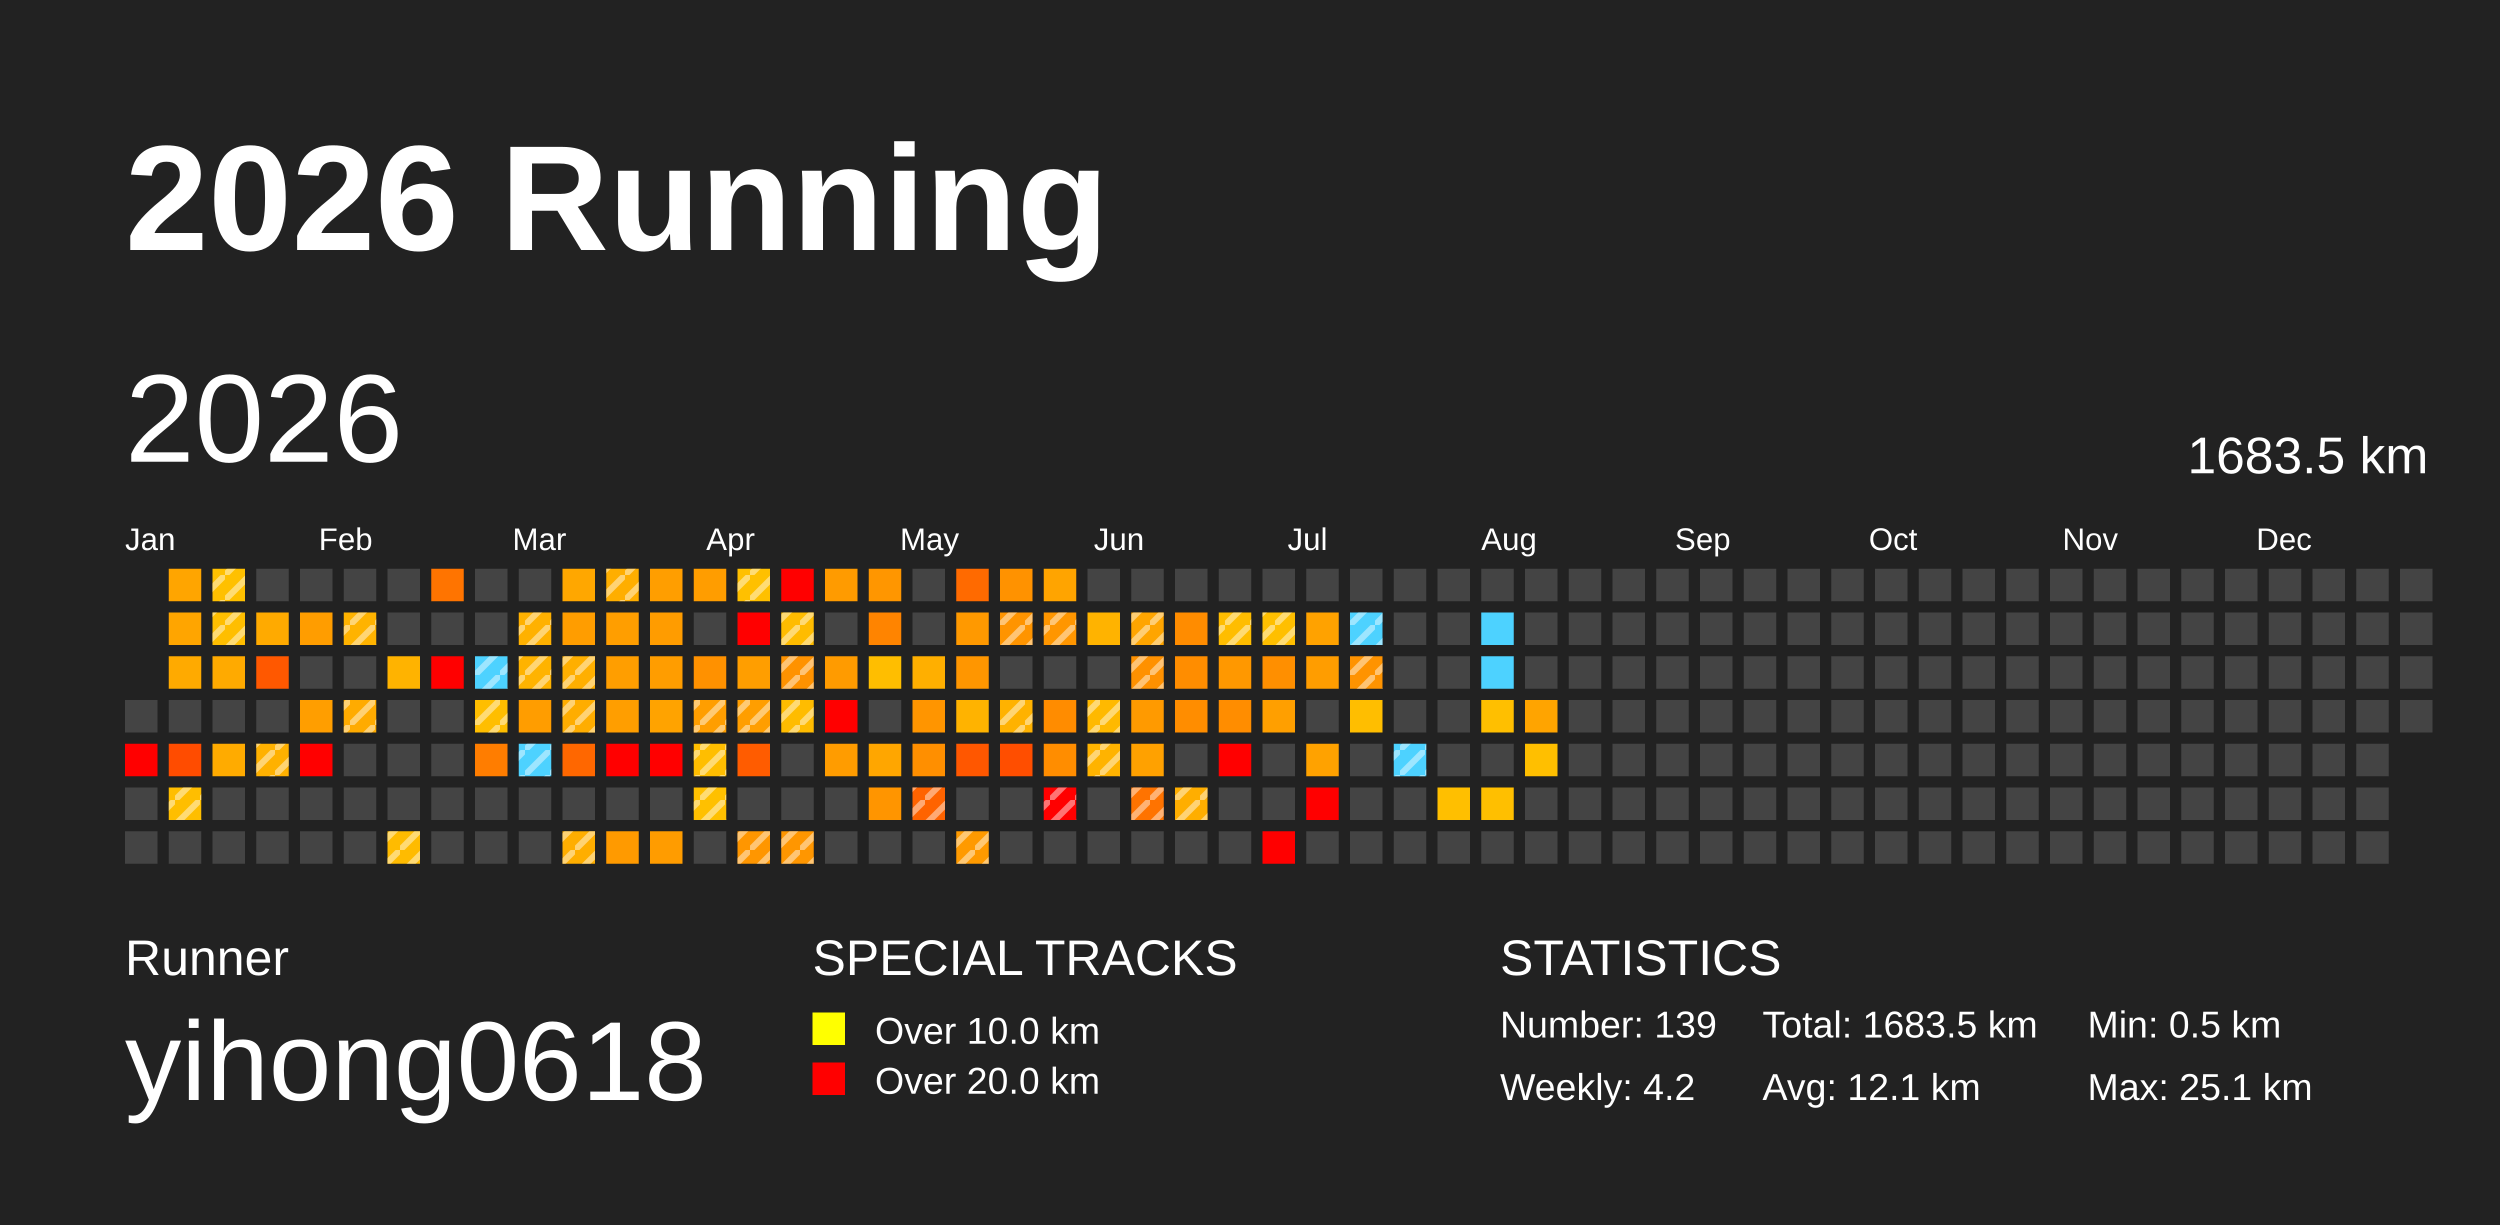
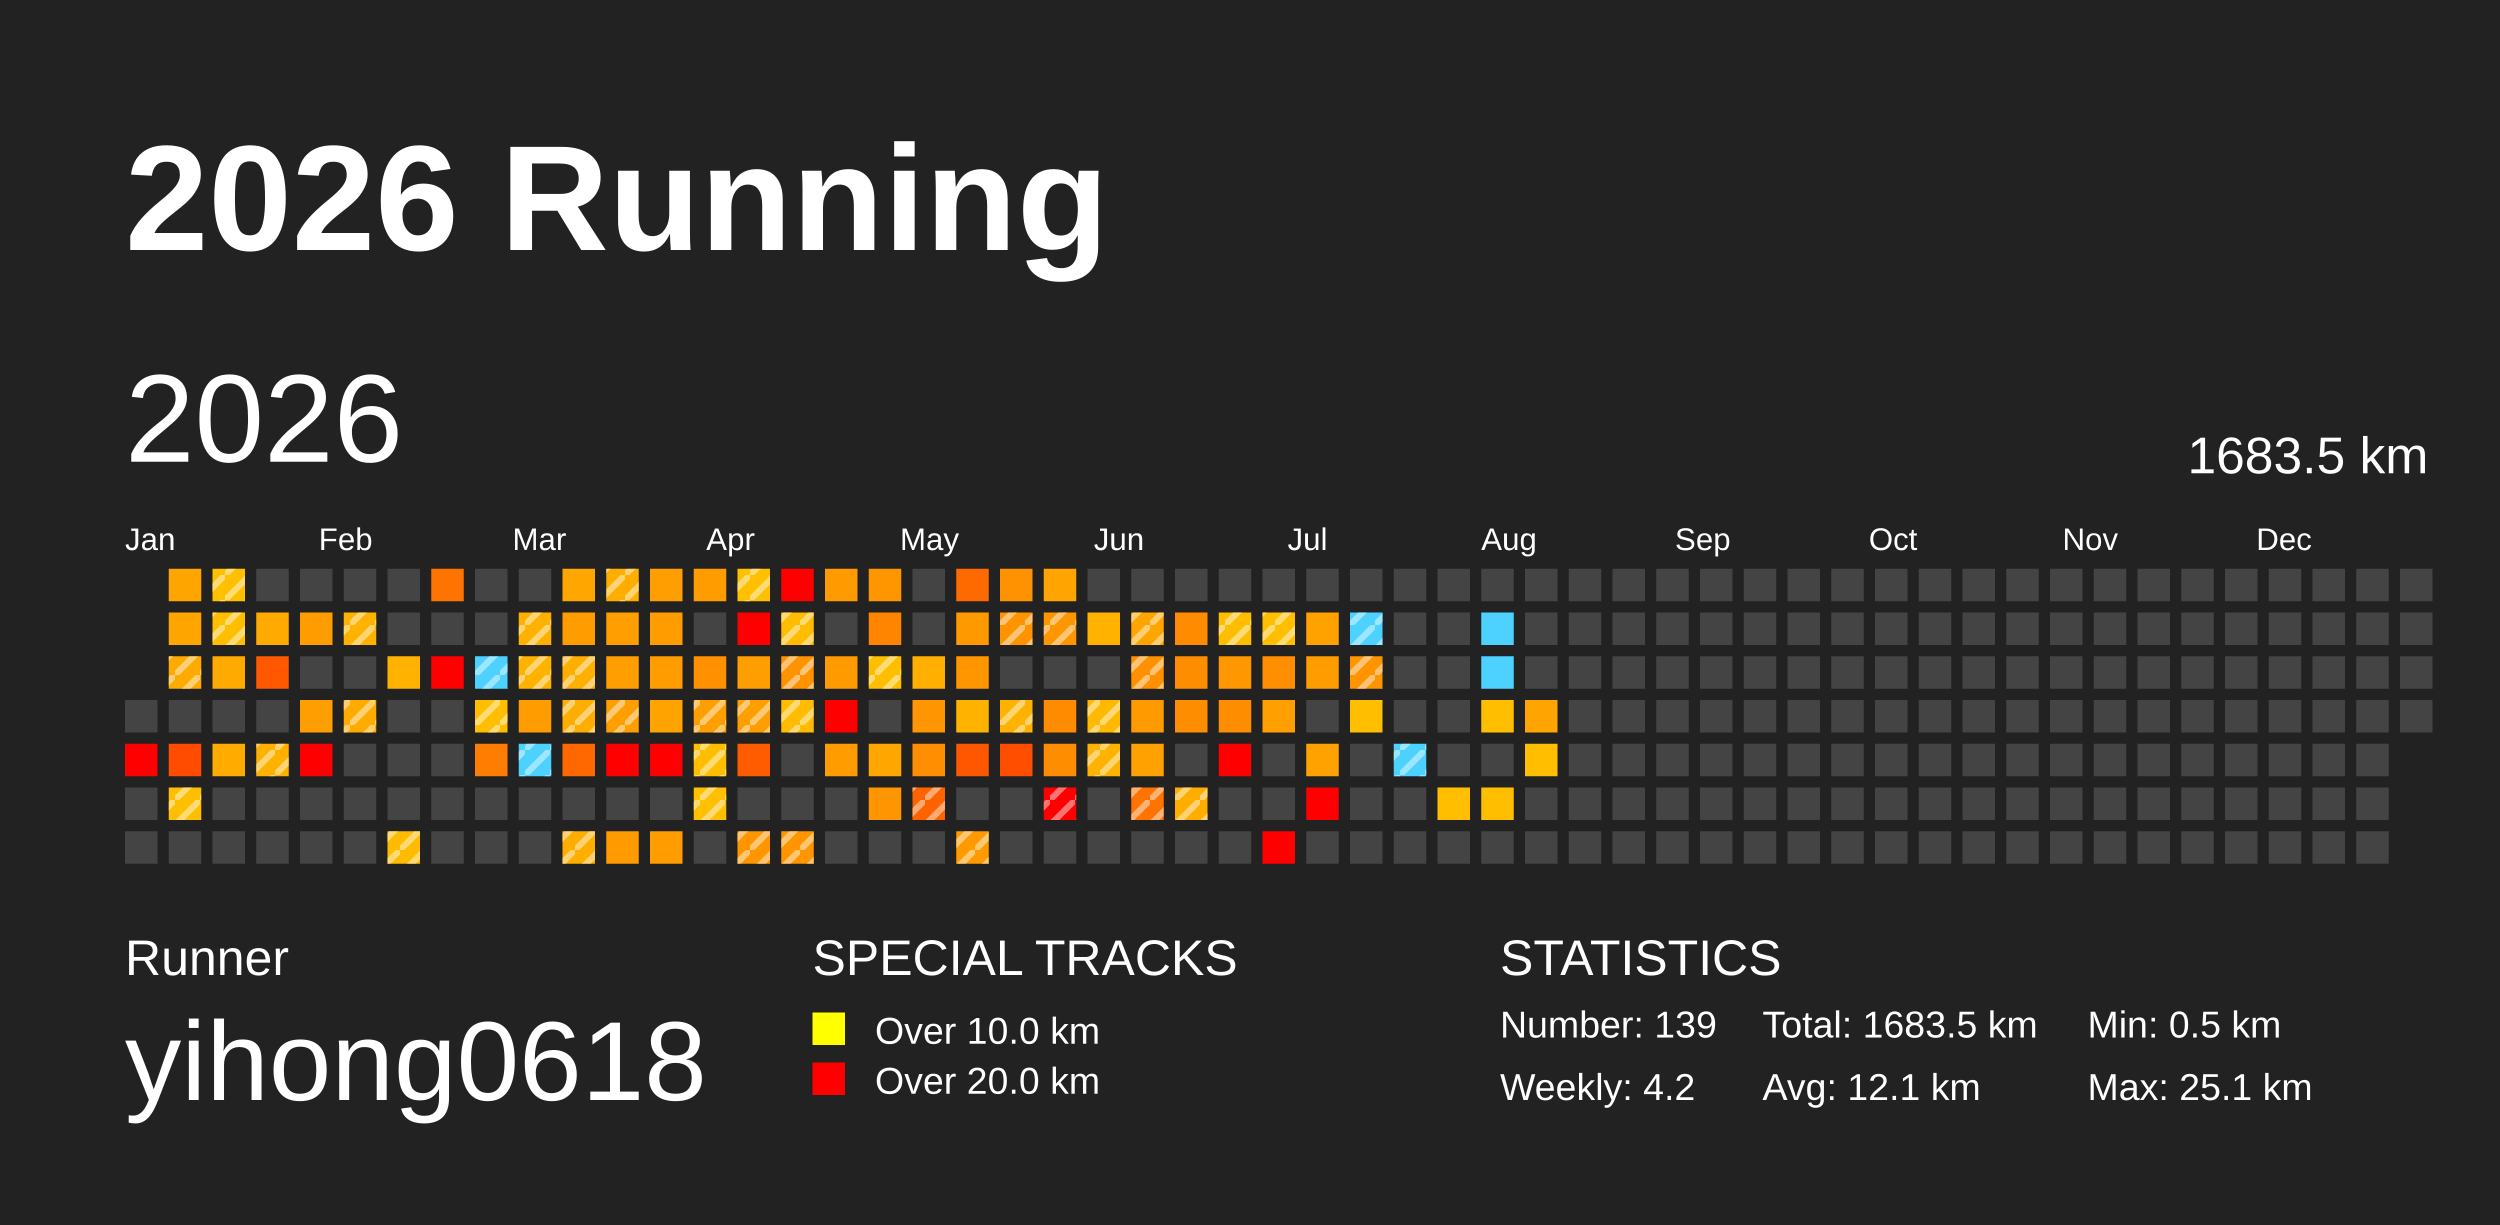
<svg xmlns="http://www.w3.org/2000/svg" baseProfile="full" height="98mm" version="1.1" viewBox="0,0,200,98" width="200mm">
  <defs>
    <pattern height="2" id="indoor-stripe" patternUnits="userSpaceOnUse" width="2">
      <line stroke="white" stroke-opacity="0.45" stroke-width="0.5" x1="0" x2="2" y1="2" y2="0" />
    </pattern>
  </defs>
  <rect fill="#222222" height="98" width="200" x="0" y="0" />
  <text fill="#FFFFFF" style="font-size:12px; font-family:Arial; font-weight:bold;" x="10" y="20">2026 Running</text>
  <text fill="#FFFFFF" style="font-size:4px; font-family:Arial" x="10" y="78">Runner</text>
  <text fill="#FFFFFF" style="font-size:9px; font-family:Arial" x="10" y="88">yihong0618</text>
  <text fill="#FFFFFF" style="font-size:4px; font-family:Arial" x="65" y="78">SPECIAL TRACKS</text>
  <rect fill="yellow" height="2.6" width="2.6" x="65" y="81" />
  <text fill="#FFFFFF" style="font-size:3px; font-family:Arial" x="70" y="83.5">Over 10.0 km</text>
  <rect fill="red" height="2.6" width="2.6" x="65" y="85" />
  <text fill="#FFFFFF" style="font-size:3px; font-family:Arial" x="70" y="87.5">Over 20.0 km</text>
  <text fill="#FFFFFF" style="font-size:4px; font-family:Arial" x="120" y="78">STATISTICS</text>
  <text fill="#FFFFFF" style="font-size:3px; font-family:Arial" x="120" y="83">Number: 139</text>
  <text fill="#FFFFFF" style="font-size:3px; font-family:Arial" x="120" y="88">Weekly: 4.2</text>
  <text fill="#FFFFFF" style="font-size:3px; font-family:Arial" x="141" y="83">Total: 1683.5 km</text>
  <text fill="#FFFFFF" style="font-size:3px; font-family:Arial" x="141" y="88">Avg: 12.1 km</text>
  <text fill="#FFFFFF" style="font-size:3px; font-family:Arial" x="167" y="83">Min: 0.5 km</text>
  <text fill="#FFFFFF" style="font-size:3px; font-family:Arial" x="167" y="88">Max: 25.1 km</text>
  <text dominant-baseline="hanging" fill="#FFFFFF" style="font-size:10.0px; font-family:Arial;" x="10" y="30">2026</text>
  <text dominant-baseline="hanging" fill="#FFFFFF" style="font-size:4.125px; font-family:Arial;" x="175" y="35">1683.5 km</text>
  <text fill="#FFFFFF" style="font-size:2.5px; font-family:Arial" x="10.0" y="44">Jan</text>
  <text fill="#FFFFFF" style="font-size:2.5px; font-family:Arial" x="25.5" y="44">Feb</text>
  <text fill="#FFFFFF" style="font-size:2.5px; font-family:Arial" x="41.0" y="44">Mar</text>
  <text fill="#FFFFFF" style="font-size:2.5px; font-family:Arial" x="56.5" y="44">Apr</text>
  <text fill="#FFFFFF" style="font-size:2.5px; font-family:Arial" x="72.0" y="44">May</text>
  <text fill="#FFFFFF" style="font-size:2.5px; font-family:Arial" x="87.5" y="44">Jun</text>
  <text fill="#FFFFFF" style="font-size:2.5px; font-family:Arial" x="103.0" y="44">Jul</text>
  <text fill="#FFFFFF" style="font-size:2.5px; font-family:Arial" x="118.5" y="44">Aug</text>
  <text fill="#FFFFFF" style="font-size:2.5px; font-family:Arial" x="134.0" y="44">Sep</text>
  <text fill="#FFFFFF" style="font-size:2.5px; font-family:Arial" x="149.5" y="44">Oct</text>
  <text fill="#FFFFFF" style="font-size:2.5px; font-family:Arial" x="165.0" y="44">Nov</text>
  <text fill="#FFFFFF" style="font-size:2.5px; font-family:Arial" x="180.5" y="44">Dec</text>
  <rect fill="#444444" height="2.6" width="2.6" x="10.0" y="56.0" />
  <rect fill="red" height="2.6" width="2.6" x="10.0" y="59.5" />
  <rect fill="#444444" height="2.6" width="2.6" x="10.0" y="63.0" />
  <rect fill="#444444" height="2.6" width="2.6" x="10.0" y="66.5" />
  <rect fill="#ffa500" height="2.6" width="2.6" x="13.5" y="45.5" />
  <rect fill="#ffa500" height="2.6" width="2.6" x="13.5" y="49.0" />
  <rect fill="#ffaa00" height="2.6" width="2.6" x="13.5" y="52.5" />
+   <rect fill="url(#indoor-stripe)" height="2.6" style="pointer-events: none;" width="2.6" x="13.5" y="52.5" />
  <rect fill="#444444" height="2.6" width="2.6" x="13.5" y="56.0" />
  <rect fill="#ff4c00" height="2.6" width="2.6" x="13.5" y="59.5" />
  <rect fill="#ffbe00" height="2.6" width="2.6" x="13.5" y="63.0" />
  <rect fill="url(#indoor-stripe)" height="2.6" style="pointer-events: none;" width="2.6" x="13.5" y="63.0" />
  <rect fill="#444444" height="2.6" width="2.6" x="13.5" y="66.5" />
  <rect fill="#ffc000" height="2.6" width="2.6" x="17.0" y="45.5" />
  <rect fill="url(#indoor-stripe)" height="2.6" style="pointer-events: none;" width="2.6" x="17.0" y="45.5" />
  <rect fill="#ffbe00" height="2.6" width="2.6" x="17.0" y="49.0" />
  <rect fill="url(#indoor-stripe)" height="2.6" style="pointer-events: none;" width="2.6" x="17.0" y="49.0" />
  <rect fill="#ffaa00" height="2.6" width="2.6" x="17.0" y="52.5" />
  <rect fill="#444444" height="2.6" width="2.6" x="17.0" y="56.0" />
  <rect fill="#ffab00" height="2.6" width="2.6" x="17.0" y="59.5" />
  <rect fill="#444444" height="2.6" width="2.6" x="17.0" y="63.0" />
  <rect fill="#444444" height="2.6" width="2.6" x="17.0" y="66.5" />
  <rect fill="#444444" height="2.6" width="2.6" x="20.5" y="45.5" />
  <rect fill="#ffaa00" height="2.6" width="2.6" x="20.5" y="49.0" />
  <rect fill="#ff5800" height="2.6" width="2.6" x="20.5" y="52.5" />
  <rect fill="#444444" height="2.6" width="2.6" x="20.5" y="56.0" />
  <rect fill="#ffb100" height="2.6" width="2.6" x="20.5" y="59.5" />
  <rect fill="url(#indoor-stripe)" height="2.6" style="pointer-events: none;" width="2.6" x="20.5" y="59.5" />
  <rect fill="#444444" height="2.6" width="2.6" x="20.5" y="63.0" />
  <rect fill="#444444" height="2.6" width="2.6" x="20.5" y="66.5" />
  <rect fill="#444444" height="2.6" width="2.6" x="24.0" y="45.5" />
  <rect fill="#ff9d00" height="2.6" width="2.6" x="24.0" y="49.0" />
  <rect fill="#444444" height="2.6" width="2.6" x="24.0" y="52.5" />
  <rect fill="#ff9e00" height="2.6" width="2.6" x="24.0" y="56.0" />
  <rect fill="red" height="2.6" width="2.6" x="24.0" y="59.5" />
  <rect fill="#444444" height="2.6" width="2.6" x="24.0" y="63.0" />
  <rect fill="#444444" height="2.6" width="2.6" x="24.0" y="66.5" />
  <rect fill="#444444" height="2.6" width="2.6" x="27.5" y="45.5" />
  <rect fill="#ffb300" height="2.6" width="2.6" x="27.5" y="49.0" />
  <rect fill="url(#indoor-stripe)" height="2.6" style="pointer-events: none;" width="2.6" x="27.5" y="49.0" />
  <rect fill="#444444" height="2.6" width="2.6" x="27.5" y="52.5" />
  <rect fill="#ffab00" height="2.6" width="2.6" x="27.5" y="56.0" />
  <rect fill="url(#indoor-stripe)" height="2.6" style="pointer-events: none;" width="2.6" x="27.5" y="56.0" />
  <rect fill="#444444" height="2.6" width="2.6" x="27.5" y="59.5" />
  <rect fill="#444444" height="2.6" width="2.6" x="27.5" y="63.0" />
  <rect fill="#444444" height="2.6" width="2.6" x="27.5" y="66.5" />
  <rect fill="#444444" height="2.6" width="2.6" x="31.0" y="45.5" />
  <rect fill="#444444" height="2.6" width="2.6" x="31.0" y="49.0" />
  <rect fill="#ffb300" height="2.6" width="2.6" x="31.0" y="52.5" />
  <rect fill="#444444" height="2.6" width="2.6" x="31.0" y="56.0" />
  <rect fill="#444444" height="2.6" width="2.6" x="31.0" y="59.5" />
  <rect fill="#444444" height="2.6" width="2.6" x="31.0" y="63.0" />
  <rect fill="#ffbb00" height="2.6" width="2.6" x="31.0" y="66.5" />
  <rect fill="url(#indoor-stripe)" height="2.6" style="pointer-events: none;" width="2.6" x="31.0" y="66.5" />
  <rect fill="#ff7400" height="2.6" width="2.6" x="34.5" y="45.5" />
  <rect fill="#444444" height="2.6" width="2.6" x="34.5" y="49.0" />
  <rect fill="red" height="2.6" width="2.6" x="34.5" y="52.5" />
  <rect fill="#444444" height="2.6" width="2.6" x="34.5" y="56.0" />
  <rect fill="#444444" height="2.6" width="2.6" x="34.5" y="59.5" />
  <rect fill="#444444" height="2.6" width="2.6" x="34.5" y="63.0" />
  <rect fill="#444444" height="2.6" width="2.6" x="34.5" y="66.5" />
  <rect fill="#444444" height="2.6" width="2.6" x="38.0" y="45.5" />
  <rect fill="#444444" height="2.6" width="2.6" x="38.0" y="49.0" />
  <rect fill="#4dd2ff" height="2.6" width="2.6" x="38.0" y="52.5" />
  <rect fill="url(#indoor-stripe)" height="2.6" style="pointer-events: none;" width="2.6" x="38.0" y="52.5" />
  <rect fill="#ffbe00" height="2.6" width="2.6" x="38.0" y="56.0" />
  <rect fill="url(#indoor-stripe)" height="2.6" style="pointer-events: none;" width="2.6" x="38.0" y="56.0" />
  <rect fill="#ff7d00" height="2.6" width="2.6" x="38.0" y="59.5" />
  <rect fill="#444444" height="2.6" width="2.6" x="38.0" y="63.0" />
  <rect fill="#444444" height="2.6" width="2.6" x="38.0" y="66.5" />
  <rect fill="#444444" height="2.6" width="2.6" x="41.5" y="45.5" />
  <rect fill="#ffb100" height="2.6" width="2.6" x="41.5" y="49.0" />
  <rect fill="url(#indoor-stripe)" height="2.6" style="pointer-events: none;" width="2.6" x="41.5" y="49.0" />
  <rect fill="#ffb300" height="2.6" width="2.6" x="41.5" y="52.5" />
  <rect fill="url(#indoor-stripe)" height="2.6" style="pointer-events: none;" width="2.6" x="41.5" y="52.5" />
  <rect fill="#ff9d00" height="2.6" width="2.6" x="41.5" y="56.0" />
  <rect fill="#4dd2ff" height="2.6" width="2.6" x="41.5" y="59.5" />
  <rect fill="url(#indoor-stripe)" height="2.6" style="pointer-events: none;" width="2.6" x="41.5" y="59.5" />
  <rect fill="#444444" height="2.6" width="2.6" x="41.5" y="63.0" />
  <rect fill="#444444" height="2.6" width="2.6" x="41.5" y="66.5" />
  <rect fill="#ffa700" height="2.6" width="2.6" x="45.0" y="45.5" />
  <rect fill="#ff9d00" height="2.6" width="2.6" x="45.0" y="49.0" />
  <rect fill="#ffaf00" height="2.6" width="2.6" x="45.0" y="52.5" />
  <rect fill="url(#indoor-stripe)" height="2.6" style="pointer-events: none;" width="2.6" x="45.0" y="52.5" />
  <rect fill="#ffad00" height="2.6" width="2.6" x="45.0" y="56.0" />
  <rect fill="url(#indoor-stripe)" height="2.6" style="pointer-events: none;" width="2.6" x="45.0" y="56.0" />
  <rect fill="#ff6700" height="2.6" width="2.6" x="45.0" y="59.5" />
  <rect fill="#444444" height="2.6" width="2.6" x="45.0" y="63.0" />
  <rect fill="#ffae00" height="2.6" width="2.6" x="45.0" y="66.5" />
  <rect fill="url(#indoor-stripe)" height="2.6" style="pointer-events: none;" width="2.6" x="45.0" y="66.5" />
  <rect fill="#ffae00" height="2.6" width="2.6" x="48.5" y="45.5" />
  <rect fill="url(#indoor-stripe)" height="2.6" style="pointer-events: none;" width="2.6" x="48.5" y="45.5" />
  <rect fill="#ff9e00" height="2.6" width="2.6" x="48.5" y="49.0" />
  <rect fill="#ff9e00" height="2.6" width="2.6" x="48.5" y="52.5" />
  <rect fill="#ff9e00" height="2.6" width="2.6" x="48.5" y="56.0" />
+   <rect fill="url(#indoor-stripe)" height="2.6" style="pointer-events: none;" width="2.6" x="48.5" y="56.0" />
  <rect fill="red" height="2.6" width="2.6" x="48.5" y="59.5" />
  <rect fill="#444444" height="2.6" width="2.6" x="48.5" y="63.0" />
  <rect fill="#ff9a00" height="2.6" width="2.6" x="48.5" y="66.5" />
  <rect fill="#ff9e00" height="2.6" width="2.6" x="52.0" y="45.5" />
  <rect fill="#ff9c00" height="2.6" width="2.6" x="52.0" y="49.0" />
  <rect fill="#ff9d00" height="2.6" width="2.6" x="52.0" y="52.5" />
  <rect fill="#ffa300" height="2.6" width="2.6" x="52.0" y="56.0" />
  <rect fill="red" height="2.6" width="2.6" x="52.0" y="59.5" />
  <rect fill="#444444" height="2.6" width="2.6" x="52.0" y="63.0" />
  <rect fill="#ff9c00" height="2.6" width="2.6" x="52.0" y="66.5" />
  <rect fill="#ff9d00" height="2.6" width="2.6" x="55.5" y="45.5" />
  <rect fill="#444444" height="2.6" width="2.6" x="55.5" y="49.0" />
  <rect fill="#ff9100" height="2.6" width="2.6" x="55.5" y="52.5" />
  <rect fill="#ff9e00" height="2.6" width="2.6" x="55.5" y="56.0" />
  <rect fill="url(#indoor-stripe)" height="2.6" style="pointer-events: none;" width="2.6" x="55.5" y="56.0" />
  <rect fill="#ffbe00" height="2.6" width="2.6" x="55.5" y="59.5" />
  <rect fill="url(#indoor-stripe)" height="2.6" style="pointer-events: none;" width="2.6" x="55.5" y="59.5" />
  <rect fill="#ffc000" height="2.6" width="2.6" x="55.5" y="63.0" />
  <rect fill="url(#indoor-stripe)" height="2.6" style="pointer-events: none;" width="2.6" x="55.5" y="63.0" />
  <rect fill="#444444" height="2.6" width="2.6" x="55.5" y="66.5" />
  <rect fill="#ffc000" height="2.6" width="2.6" x="59.0" y="45.5" />
  <rect fill="url(#indoor-stripe)" height="2.6" style="pointer-events: none;" width="2.6" x="59.0" y="45.5" />
  <rect fill="red" height="2.6" width="2.6" x="59.0" y="49.0" />
  <rect fill="#ff9e00" height="2.6" width="2.6" x="59.0" y="52.5" />
  <rect fill="#ff9e00" height="2.6" width="2.6" x="59.0" y="56.0" />
  <rect fill="url(#indoor-stripe)" height="2.6" style="pointer-events: none;" width="2.6" x="59.0" y="56.0" />
  <rect fill="#ff5c00" height="2.6" width="2.6" x="59.0" y="59.5" />
  <rect fill="#444444" height="2.6" width="2.6" x="59.0" y="63.0" />
  <rect fill="#ff9600" height="2.6" width="2.6" x="59.0" y="66.5" />
  <rect fill="url(#indoor-stripe)" height="2.6" style="pointer-events: none;" width="2.6" x="59.0" y="66.5" />
  <rect fill="red" height="2.6" width="2.6" x="62.5" y="45.5" />
  <rect fill="#ffbc00" height="2.6" width="2.6" x="62.5" y="49.0" />
  <rect fill="url(#indoor-stripe)" height="2.6" style="pointer-events: none;" width="2.6" x="62.5" y="49.0" />
  <rect fill="#ff9200" height="2.6" width="2.6" x="62.5" y="52.5" />
  <rect fill="url(#indoor-stripe)" height="2.6" style="pointer-events: none;" width="2.6" x="62.5" y="52.5" />
  <rect fill="#ffbc00" height="2.6" width="2.6" x="62.5" y="56.0" />
  <rect fill="url(#indoor-stripe)" height="2.6" style="pointer-events: none;" width="2.6" x="62.5" y="56.0" />
  <rect fill="#444444" height="2.6" width="2.6" x="62.5" y="59.5" />
  <rect fill="#444444" height="2.6" width="2.6" x="62.5" y="63.0" />
  <rect fill="#ff9600" height="2.6" width="2.6" x="62.5" y="66.5" />
  <rect fill="url(#indoor-stripe)" height="2.6" style="pointer-events: none;" width="2.6" x="62.5" y="66.5" />
  <rect fill="#ff9b00" height="2.6" width="2.6" x="66.0" y="45.5" />
  <rect fill="#444444" height="2.6" width="2.6" x="66.0" y="49.0" />
  <rect fill="#ff9b00" height="2.6" width="2.6" x="66.0" y="52.5" />
  <rect fill="red" height="2.6" width="2.6" x="66.0" y="56.0" />
  <rect fill="#ff9c00" height="2.6" width="2.6" x="66.0" y="59.5" />
  <rect fill="#444444" height="2.6" width="2.6" x="66.0" y="63.0" />
  <rect fill="#444444" height="2.6" width="2.6" x="66.0" y="66.5" />
  <rect fill="#ff9600" height="2.6" width="2.6" x="69.5" y="45.5" />
  <rect fill="#ff8400" height="2.6" width="2.6" x="69.5" y="49.0" />
  <rect fill="#ffbe00" height="2.6" width="2.6" x="69.5" y="52.5" />
+   <rect fill="url(#indoor-stripe)" height="2.6" style="pointer-events: none;" width="2.6" x="69.5" y="52.5" />
  <rect fill="#444444" height="2.6" width="2.6" x="69.5" y="56.0" />
  <rect fill="#ffa600" height="2.6" width="2.6" x="69.5" y="59.5" />
  <rect fill="#ff9500" height="2.6" width="2.6" x="69.5" y="63.0" />
  <rect fill="#444444" height="2.6" width="2.6" x="69.5" y="66.5" />
  <rect fill="#444444" height="2.6" width="2.6" x="73.0" y="45.5" />
  <rect fill="#444444" height="2.6" width="2.6" x="73.0" y="49.0" />
  <rect fill="#ffaf00" height="2.6" width="2.6" x="73.0" y="52.5" />
  <rect fill="#ff9500" height="2.6" width="2.6" x="73.0" y="56.0" />
  <rect fill="#ff8f00" height="2.6" width="2.6" x="73.0" y="59.5" />
  <rect fill="#ff6300" height="2.6" width="2.6" x="73.0" y="63.0" />
  <rect fill="url(#indoor-stripe)" height="2.6" style="pointer-events: none;" width="2.6" x="73.0" y="63.0" />
  <rect fill="#444444" height="2.6" width="2.6" x="73.0" y="66.5" />
  <rect fill="#ff6a00" height="2.6" width="2.6" x="76.5" y="45.5" />
  <rect fill="#ff9900" height="2.6" width="2.6" x="76.5" y="49.0" />
  <rect fill="#ff9600" height="2.6" width="2.6" x="76.5" y="52.5" />
  <rect fill="#ffb300" height="2.6" width="2.6" x="76.5" y="56.0" />
  <rect fill="#ff5700" height="2.6" width="2.6" x="76.5" y="59.5" />
  <rect fill="#444444" height="2.6" width="2.6" x="76.5" y="63.0" />
  <rect fill="#ff9a00" height="2.6" width="2.6" x="76.5" y="66.5" />
  <rect fill="url(#indoor-stripe)" height="2.6" style="pointer-events: none;" width="2.6" x="76.5" y="66.5" />
  <rect fill="#ff9200" height="2.6" width="2.6" x="80.0" y="45.5" />
  <rect fill="#ff9400" height="2.6" width="2.6" x="80.0" y="49.0" />
  <rect fill="url(#indoor-stripe)" height="2.6" style="pointer-events: none;" width="2.6" x="80.0" y="49.0" />
  <rect fill="#444444" height="2.6" width="2.6" x="80.0" y="52.5" />
  <rect fill="#ffb200" height="2.6" width="2.6" x="80.0" y="56.0" />
  <rect fill="url(#indoor-stripe)" height="2.6" style="pointer-events: none;" width="2.6" x="80.0" y="56.0" />
  <rect fill="#ff4e00" height="2.6" width="2.6" x="80.0" y="59.5" />
  <rect fill="#444444" height="2.6" width="2.6" x="80.0" y="63.0" />
  <rect fill="#444444" height="2.6" width="2.6" x="80.0" y="66.5" />
  <rect fill="#ffa400" height="2.6" width="2.6" x="83.5" y="45.5" />
  <rect fill="#ff9600" height="2.6" width="2.6" x="83.5" y="49.0" />
  <rect fill="url(#indoor-stripe)" height="2.6" style="pointer-events: none;" width="2.6" x="83.5" y="49.0" />
  <rect fill="#444444" height="2.6" width="2.6" x="83.5" y="52.5" />
  <rect fill="#ff8c00" height="2.6" width="2.6" x="83.5" y="56.0" />
  <rect fill="#ff8d00" height="2.6" width="2.6" x="83.5" y="59.5" />
  <rect fill="red" height="2.6" width="2.6" x="83.5" y="63.0" />
  <rect fill="url(#indoor-stripe)" height="2.6" style="pointer-events: none;" width="2.6" x="83.5" y="63.0" />
  <rect fill="#444444" height="2.6" width="2.6" x="83.5" y="66.5" />
  <rect fill="#444444" height="2.6" width="2.6" x="87.0" y="45.5" />
  <rect fill="#ffb300" height="2.6" width="2.6" x="87.0" y="49.0" />
  <rect fill="#444444" height="2.6" width="2.6" x="87.0" y="52.5" />
  <rect fill="#ffb900" height="2.6" width="2.6" x="87.0" y="56.0" />
  <rect fill="url(#indoor-stripe)" height="2.6" style="pointer-events: none;" width="2.6" x="87.0" y="56.0" />
  <rect fill="#ffb300" height="2.6" width="2.6" x="87.0" y="59.5" />
  <rect fill="url(#indoor-stripe)" height="2.6" style="pointer-events: none;" width="2.6" x="87.0" y="59.5" />
  <rect fill="#444444" height="2.6" width="2.6" x="87.0" y="63.0" />
  <rect fill="#444444" height="2.6" width="2.6" x="87.0" y="66.5" />
  <rect fill="#444444" height="2.6" width="2.6" x="90.5" y="45.5" />
  <rect fill="#ffa500" height="2.6" width="2.6" x="90.5" y="49.0" />
  <rect fill="url(#indoor-stripe)" height="2.6" style="pointer-events: none;" width="2.6" x="90.5" y="49.0" />
  <rect fill="#ff9100" height="2.6" width="2.6" x="90.5" y="52.5" />
  <rect fill="url(#indoor-stripe)" height="2.6" style="pointer-events: none;" width="2.6" x="90.5" y="52.5" />
  <rect fill="#ff9a00" height="2.6" width="2.6" x="90.5" y="56.0" />
  <rect fill="#ffa100" height="2.6" width="2.6" x="90.5" y="59.5" />
  <rect fill="#ff7300" height="2.6" width="2.6" x="90.5" y="63.0" />
  <rect fill="url(#indoor-stripe)" height="2.6" style="pointer-events: none;" width="2.6" x="90.5" y="63.0" />
  <rect fill="#444444" height="2.6" width="2.6" x="90.5" y="66.5" />
  <rect fill="#444444" height="2.6" width="2.6" x="94.0" y="45.5" />
  <rect fill="#ff8c00" height="2.6" width="2.6" x="94.0" y="49.0" />
  <rect fill="#ff8d00" height="2.6" width="2.6" x="94.0" y="52.5" />
  <rect fill="#ff8d00" height="2.6" width="2.6" x="94.0" y="56.0" />
  <rect fill="#444444" height="2.6" width="2.6" x="94.0" y="59.5" />
  <rect fill="#ffae00" height="2.6" width="2.6" x="94.0" y="63.0" />
  <rect fill="url(#indoor-stripe)" height="2.6" style="pointer-events: none;" width="2.6" x="94.0" y="63.0" />
  <rect fill="#444444" height="2.6" width="2.6" x="94.0" y="66.5" />
  <rect fill="#444444" height="2.6" width="2.6" x="97.5" y="45.5" />
  <rect fill="#ffbd00" height="2.6" width="2.6" x="97.5" y="49.0" />
  <rect fill="url(#indoor-stripe)" height="2.6" style="pointer-events: none;" width="2.6" x="97.5" y="49.0" />
  <rect fill="#ff9800" height="2.6" width="2.6" x="97.5" y="52.5" />
  <rect fill="#ff8d00" height="2.6" width="2.6" x="97.5" y="56.0" />
  <rect fill="red" height="2.6" width="2.6" x="97.5" y="59.5" />
  <rect fill="#444444" height="2.6" width="2.6" x="97.5" y="63.0" />
  <rect fill="#444444" height="2.6" width="2.6" x="97.5" y="66.5" />
  <rect fill="#444444" height="2.6" width="2.6" x="101.0" y="45.5" />
  <rect fill="#ffbf00" height="2.6" width="2.6" x="101.0" y="49.0" />
  <rect fill="url(#indoor-stripe)" height="2.6" style="pointer-events: none;" width="2.6" x="101.0" y="49.0" />
  <rect fill="#ff8f00" height="2.6" width="2.6" x="101.0" y="52.5" />
  <rect fill="#ff9f00" height="2.6" width="2.6" x="101.0" y="56.0" />
  <rect fill="#444444" height="2.6" width="2.6" x="101.0" y="59.5" />
  <rect fill="#444444" height="2.6" width="2.6" x="101.0" y="63.0" />
  <rect fill="red" height="2.6" width="2.6" x="101.0" y="66.5" />
  <rect fill="#444444" height="2.6" width="2.6" x="104.5" y="45.5" />
  <rect fill="#ffa200" height="2.6" width="2.6" x="104.5" y="49.0" />
  <rect fill="#ff9d00" height="2.6" width="2.6" x="104.5" y="52.5" />
  <rect fill="#444444" height="2.6" width="2.6" x="104.5" y="56.0" />
  <rect fill="#ffa200" height="2.6" width="2.6" x="104.5" y="59.5" />
  <rect fill="red" height="2.6" width="2.6" x="104.5" y="63.0" />
  <rect fill="#444444" height="2.6" width="2.6" x="104.5" y="66.5" />
  <rect fill="#444444" height="2.6" width="2.6" x="108.0" y="45.5" />
  <rect fill="#4dd2ff" height="2.6" width="2.6" x="108.0" y="49.0" />
  <rect fill="url(#indoor-stripe)" height="2.6" style="pointer-events: none;" width="2.6" x="108.0" y="49.0" />
  <rect fill="#ff9300" height="2.6" width="2.6" x="108.0" y="52.5" />
  <rect fill="url(#indoor-stripe)" height="2.6" style="pointer-events: none;" width="2.6" x="108.0" y="52.5" />
  <rect fill="#ffbe00" height="2.6" width="2.6" x="108.0" y="56.0" />
  <rect fill="#444444" height="2.6" width="2.6" x="108.0" y="59.5" />
  <rect fill="#444444" height="2.6" width="2.6" x="108.0" y="63.0" />
  <rect fill="#444444" height="2.6" width="2.6" x="108.0" y="66.5" />
  <rect fill="#444444" height="2.6" width="2.6" x="111.5" y="45.5" />
  <rect fill="#444444" height="2.6" width="2.6" x="111.5" y="49.0" />
  <rect fill="#444444" height="2.6" width="2.6" x="111.5" y="52.5" />
  <rect fill="#444444" height="2.6" width="2.6" x="111.5" y="56.0" />
  <rect fill="#4dd2ff" height="2.6" width="2.6" x="111.5" y="59.5" />
  <rect fill="url(#indoor-stripe)" height="2.6" style="pointer-events: none;" width="2.6" x="111.5" y="59.5" />
  <rect fill="#444444" height="2.6" width="2.6" x="111.5" y="63.0" />
  <rect fill="#444444" height="2.6" width="2.6" x="111.5" y="66.5" />
  <rect fill="#444444" height="2.6" width="2.6" x="115.0" y="45.5" />
  <rect fill="#444444" height="2.6" width="2.6" x="115.0" y="49.0" />
  <rect fill="#444444" height="2.6" width="2.6" x="115.0" y="52.5" />
  <rect fill="#444444" height="2.6" width="2.6" x="115.0" y="56.0" />
  <rect fill="#444444" height="2.6" width="2.6" x="115.0" y="59.5" />
  <rect fill="#ffbf00" height="2.6" width="2.6" x="115.0" y="63.0" />
  <rect fill="#444444" height="2.6" width="2.6" x="115.0" y="66.5" />
  <rect fill="#444444" height="2.6" width="2.6" x="118.5" y="45.5" />
  <rect fill="#4dd2ff" height="2.6" width="2.6" x="118.5" y="49.0" />
  <rect fill="#4dd2ff" height="2.6" width="2.6" x="118.5" y="52.5" />
  <rect fill="#ffbf00" height="2.6" width="2.6" x="118.5" y="56.0" />
  <rect fill="#444444" height="2.6" width="2.6" x="118.5" y="59.5" />
  <rect fill="#ffbf00" height="2.6" width="2.6" x="118.5" y="63.0" />
  <rect fill="#444444" height="2.6" width="2.6" x="118.5" y="66.5" />
  <rect fill="#444444" height="2.6" width="2.6" x="122.0" y="45.5" />
  <rect fill="#444444" height="2.6" width="2.6" x="122.0" y="49.0" />
  <rect fill="#444444" height="2.6" width="2.6" x="122.0" y="52.5" />
  <rect fill="#ffa400" height="2.6" width="2.6" x="122.0" y="56.0" />
  <rect fill="#ffbf00" height="2.6" width="2.6" x="122.0" y="59.5" />
  <rect fill="#444444" height="2.6" width="2.6" x="122.0" y="63.0" />
  <rect fill="#444444" height="2.6" width="2.6" x="122.0" y="66.5" />
  <rect fill="#444444" height="2.6" width="2.6" x="125.5" y="45.5" />
  <rect fill="#444444" height="2.6" width="2.6" x="125.5" y="49.0" />
  <rect fill="#444444" height="2.6" width="2.6" x="125.5" y="52.5" />
  <rect fill="#444444" height="2.6" width="2.6" x="125.5" y="56.0" />
  <rect fill="#444444" height="2.6" width="2.6" x="125.5" y="59.5" />
  <rect fill="#444444" height="2.6" width="2.6" x="125.5" y="63.0" />
  <rect fill="#444444" height="2.6" width="2.6" x="125.5" y="66.5" />
  <rect fill="#444444" height="2.6" width="2.6" x="129.0" y="45.5" />
  <rect fill="#444444" height="2.6" width="2.6" x="129.0" y="49.0" />
  <rect fill="#444444" height="2.6" width="2.6" x="129.0" y="52.5" />
  <rect fill="#444444" height="2.6" width="2.6" x="129.0" y="56.0" />
  <rect fill="#444444" height="2.6" width="2.6" x="129.0" y="59.5" />
  <rect fill="#444444" height="2.6" width="2.6" x="129.0" y="63.0" />
  <rect fill="#444444" height="2.6" width="2.6" x="129.0" y="66.5" />
  <rect fill="#444444" height="2.6" width="2.6" x="132.5" y="45.5" />
  <rect fill="#444444" height="2.6" width="2.6" x="132.5" y="49.0" />
  <rect fill="#444444" height="2.6" width="2.6" x="132.5" y="52.5" />
  <rect fill="#444444" height="2.6" width="2.6" x="132.5" y="56.0" />
  <rect fill="#444444" height="2.6" width="2.6" x="132.5" y="59.5" />
  <rect fill="#444444" height="2.6" width="2.6" x="132.5" y="63.0" />
  <rect fill="#444444" height="2.6" width="2.6" x="132.5" y="66.5" />
  <rect fill="#444444" height="2.6" width="2.6" x="136.0" y="45.5" />
  <rect fill="#444444" height="2.6" width="2.6" x="136.0" y="49.0" />
  <rect fill="#444444" height="2.6" width="2.6" x="136.0" y="52.5" />
  <rect fill="#444444" height="2.6" width="2.6" x="136.0" y="56.0" />
  <rect fill="#444444" height="2.6" width="2.6" x="136.0" y="59.5" />
  <rect fill="#444444" height="2.6" width="2.6" x="136.0" y="63.0" />
  <rect fill="#444444" height="2.6" width="2.6" x="136.0" y="66.5" />
  <rect fill="#444444" height="2.6" width="2.6" x="139.5" y="45.5" />
  <rect fill="#444444" height="2.6" width="2.6" x="139.5" y="49.0" />
  <rect fill="#444444" height="2.6" width="2.6" x="139.5" y="52.5" />
  <rect fill="#444444" height="2.6" width="2.6" x="139.5" y="56.0" />
  <rect fill="#444444" height="2.6" width="2.6" x="139.5" y="59.5" />
  <rect fill="#444444" height="2.6" width="2.6" x="139.5" y="63.0" />
  <rect fill="#444444" height="2.6" width="2.6" x="139.5" y="66.5" />
  <rect fill="#444444" height="2.6" width="2.6" x="143.0" y="45.5" />
  <rect fill="#444444" height="2.6" width="2.6" x="143.0" y="49.0" />
  <rect fill="#444444" height="2.6" width="2.6" x="143.0" y="52.5" />
  <rect fill="#444444" height="2.6" width="2.6" x="143.0" y="56.0" />
  <rect fill="#444444" height="2.6" width="2.6" x="143.0" y="59.5" />
  <rect fill="#444444" height="2.6" width="2.6" x="143.0" y="63.0" />
  <rect fill="#444444" height="2.6" width="2.6" x="143.0" y="66.5" />
  <rect fill="#444444" height="2.6" width="2.6" x="146.5" y="45.5" />
  <rect fill="#444444" height="2.6" width="2.6" x="146.5" y="49.0" />
  <rect fill="#444444" height="2.6" width="2.6" x="146.5" y="52.5" />
  <rect fill="#444444" height="2.6" width="2.6" x="146.5" y="56.0" />
  <rect fill="#444444" height="2.6" width="2.6" x="146.5" y="59.5" />
  <rect fill="#444444" height="2.6" width="2.6" x="146.5" y="63.0" />
  <rect fill="#444444" height="2.6" width="2.6" x="146.5" y="66.5" />
  <rect fill="#444444" height="2.6" width="2.6" x="150.0" y="45.5" />
  <rect fill="#444444" height="2.6" width="2.6" x="150.0" y="49.0" />
  <rect fill="#444444" height="2.6" width="2.6" x="150.0" y="52.5" />
  <rect fill="#444444" height="2.6" width="2.6" x="150.0" y="56.0" />
  <rect fill="#444444" height="2.6" width="2.6" x="150.0" y="59.5" />
  <rect fill="#444444" height="2.6" width="2.6" x="150.0" y="63.0" />
  <rect fill="#444444" height="2.6" width="2.6" x="150.0" y="66.5" />
  <rect fill="#444444" height="2.6" width="2.6" x="153.5" y="45.5" />
  <rect fill="#444444" height="2.6" width="2.6" x="153.5" y="49.0" />
  <rect fill="#444444" height="2.6" width="2.6" x="153.5" y="52.5" />
  <rect fill="#444444" height="2.6" width="2.6" x="153.5" y="56.0" />
  <rect fill="#444444" height="2.6" width="2.6" x="153.5" y="59.5" />
  <rect fill="#444444" height="2.6" width="2.6" x="153.5" y="63.0" />
  <rect fill="#444444" height="2.6" width="2.6" x="153.5" y="66.5" />
  <rect fill="#444444" height="2.6" width="2.6" x="157.0" y="45.5" />
  <rect fill="#444444" height="2.6" width="2.6" x="157.0" y="49.0" />
  <rect fill="#444444" height="2.6" width="2.6" x="157.0" y="52.5" />
  <rect fill="#444444" height="2.6" width="2.6" x="157.0" y="56.0" />
  <rect fill="#444444" height="2.6" width="2.6" x="157.0" y="59.5" />
  <rect fill="#444444" height="2.6" width="2.6" x="157.0" y="63.0" />
  <rect fill="#444444" height="2.6" width="2.6" x="157.0" y="66.5" />
  <rect fill="#444444" height="2.6" width="2.6" x="160.5" y="45.5" />
  <rect fill="#444444" height="2.6" width="2.6" x="160.5" y="49.0" />
  <rect fill="#444444" height="2.6" width="2.6" x="160.5" y="52.5" />
  <rect fill="#444444" height="2.6" width="2.6" x="160.5" y="56.0" />
  <rect fill="#444444" height="2.6" width="2.6" x="160.5" y="59.5" />
  <rect fill="#444444" height="2.6" width="2.6" x="160.5" y="63.0" />
  <rect fill="#444444" height="2.6" width="2.6" x="160.5" y="66.5" />
  <rect fill="#444444" height="2.6" width="2.6" x="164.0" y="45.5" />
  <rect fill="#444444" height="2.6" width="2.6" x="164.0" y="49.0" />
  <rect fill="#444444" height="2.6" width="2.6" x="164.0" y="52.5" />
  <rect fill="#444444" height="2.6" width="2.6" x="164.0" y="56.0" />
  <rect fill="#444444" height="2.6" width="2.6" x="164.0" y="59.5" />
  <rect fill="#444444" height="2.6" width="2.6" x="164.0" y="63.0" />
  <rect fill="#444444" height="2.6" width="2.6" x="164.0" y="66.5" />
  <rect fill="#444444" height="2.6" width="2.6" x="167.5" y="45.5" />
  <rect fill="#444444" height="2.6" width="2.6" x="167.5" y="49.0" />
  <rect fill="#444444" height="2.6" width="2.6" x="167.5" y="52.5" />
  <rect fill="#444444" height="2.6" width="2.6" x="167.5" y="56.0" />
  <rect fill="#444444" height="2.6" width="2.6" x="167.5" y="59.5" />
  <rect fill="#444444" height="2.6" width="2.6" x="167.5" y="63.0" />
  <rect fill="#444444" height="2.6" width="2.6" x="167.5" y="66.5" />
  <rect fill="#444444" height="2.6" width="2.6" x="171.0" y="45.5" />
  <rect fill="#444444" height="2.6" width="2.6" x="171.0" y="49.0" />
  <rect fill="#444444" height="2.6" width="2.6" x="171.0" y="52.5" />
  <rect fill="#444444" height="2.6" width="2.6" x="171.0" y="56.0" />
  <rect fill="#444444" height="2.6" width="2.6" x="171.0" y="59.5" />
  <rect fill="#444444" height="2.6" width="2.6" x="171.0" y="63.0" />
  <rect fill="#444444" height="2.6" width="2.6" x="171.0" y="66.5" />
  <rect fill="#444444" height="2.6" width="2.6" x="174.5" y="45.5" />
  <rect fill="#444444" height="2.6" width="2.6" x="174.5" y="49.0" />
  <rect fill="#444444" height="2.6" width="2.6" x="174.5" y="52.5" />
  <rect fill="#444444" height="2.6" width="2.6" x="174.5" y="56.0" />
  <rect fill="#444444" height="2.6" width="2.6" x="174.5" y="59.5" />
  <rect fill="#444444" height="2.6" width="2.6" x="174.5" y="63.0" />
  <rect fill="#444444" height="2.6" width="2.6" x="174.5" y="66.5" />
  <rect fill="#444444" height="2.6" width="2.6" x="178.0" y="45.5" />
  <rect fill="#444444" height="2.6" width="2.6" x="178.0" y="49.0" />
  <rect fill="#444444" height="2.6" width="2.6" x="178.0" y="52.5" />
  <rect fill="#444444" height="2.6" width="2.6" x="178.0" y="56.0" />
  <rect fill="#444444" height="2.6" width="2.6" x="178.0" y="59.5" />
  <rect fill="#444444" height="2.6" width="2.6" x="178.0" y="63.0" />
  <rect fill="#444444" height="2.6" width="2.6" x="178.0" y="66.5" />
  <rect fill="#444444" height="2.6" width="2.6" x="181.5" y="45.5" />
  <rect fill="#444444" height="2.6" width="2.6" x="181.5" y="49.0" />
  <rect fill="#444444" height="2.6" width="2.6" x="181.5" y="52.5" />
  <rect fill="#444444" height="2.6" width="2.6" x="181.5" y="56.0" />
  <rect fill="#444444" height="2.6" width="2.6" x="181.5" y="59.5" />
  <rect fill="#444444" height="2.6" width="2.6" x="181.5" y="63.0" />
  <rect fill="#444444" height="2.6" width="2.6" x="181.5" y="66.5" />
  <rect fill="#444444" height="2.6" width="2.6" x="185.0" y="45.5" />
  <rect fill="#444444" height="2.6" width="2.6" x="185.0" y="49.0" />
  <rect fill="#444444" height="2.6" width="2.6" x="185.0" y="52.5" />
  <rect fill="#444444" height="2.6" width="2.6" x="185.0" y="56.0" />
  <rect fill="#444444" height="2.6" width="2.6" x="185.0" y="59.5" />
  <rect fill="#444444" height="2.6" width="2.6" x="185.0" y="63.0" />
  <rect fill="#444444" height="2.6" width="2.6" x="185.0" y="66.5" />
  <rect fill="#444444" height="2.6" width="2.6" x="188.5" y="45.5" />
  <rect fill="#444444" height="2.6" width="2.6" x="188.5" y="49.0" />
  <rect fill="#444444" height="2.6" width="2.6" x="188.5" y="52.5" />
  <rect fill="#444444" height="2.6" width="2.6" x="188.5" y="56.0" />
  <rect fill="#444444" height="2.6" width="2.6" x="188.5" y="59.5" />
  <rect fill="#444444" height="2.6" width="2.6" x="188.5" y="63.0" />
  <rect fill="#444444" height="2.6" width="2.6" x="188.5" y="66.5" />
  <rect fill="#444444" height="2.6" width="2.6" x="192.0" y="45.5" />
  <rect fill="#444444" height="2.6" width="2.6" x="192.0" y="49.0" />
  <rect fill="#444444" height="2.6" width="2.6" x="192.0" y="52.5" />
  <rect fill="#444444" height="2.6" width="2.6" x="192.0" y="56.0" />
</svg>
